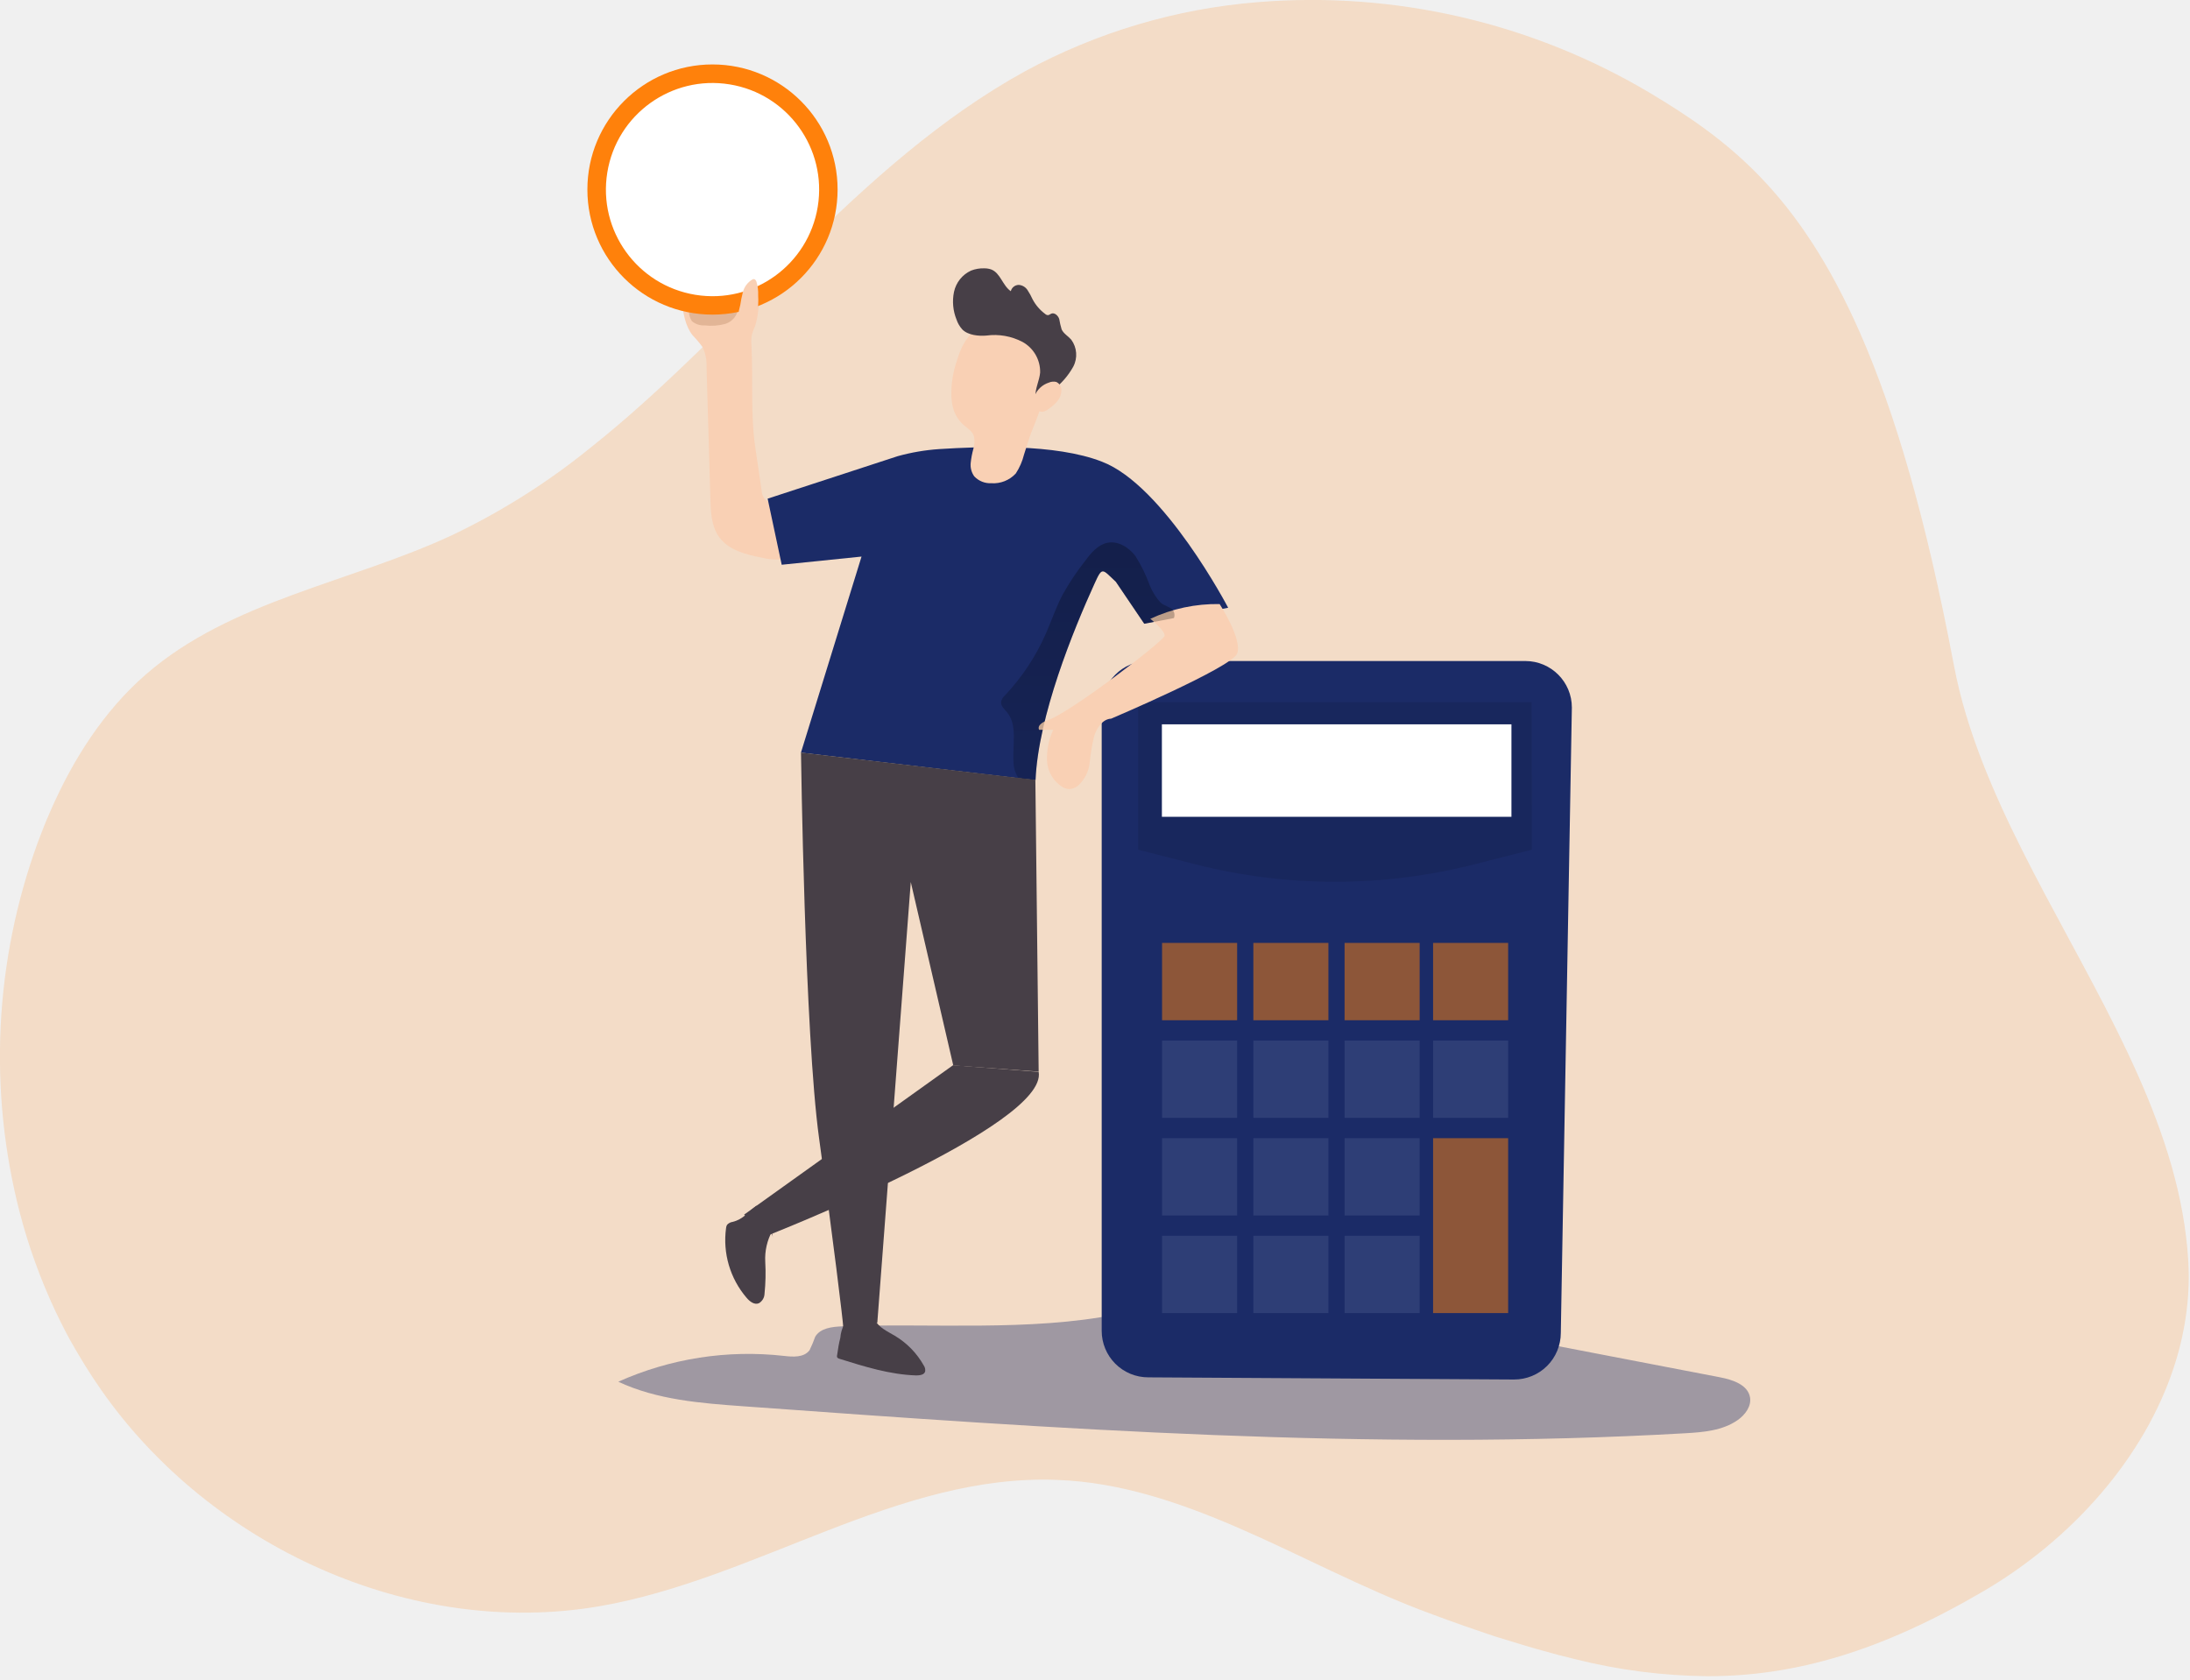
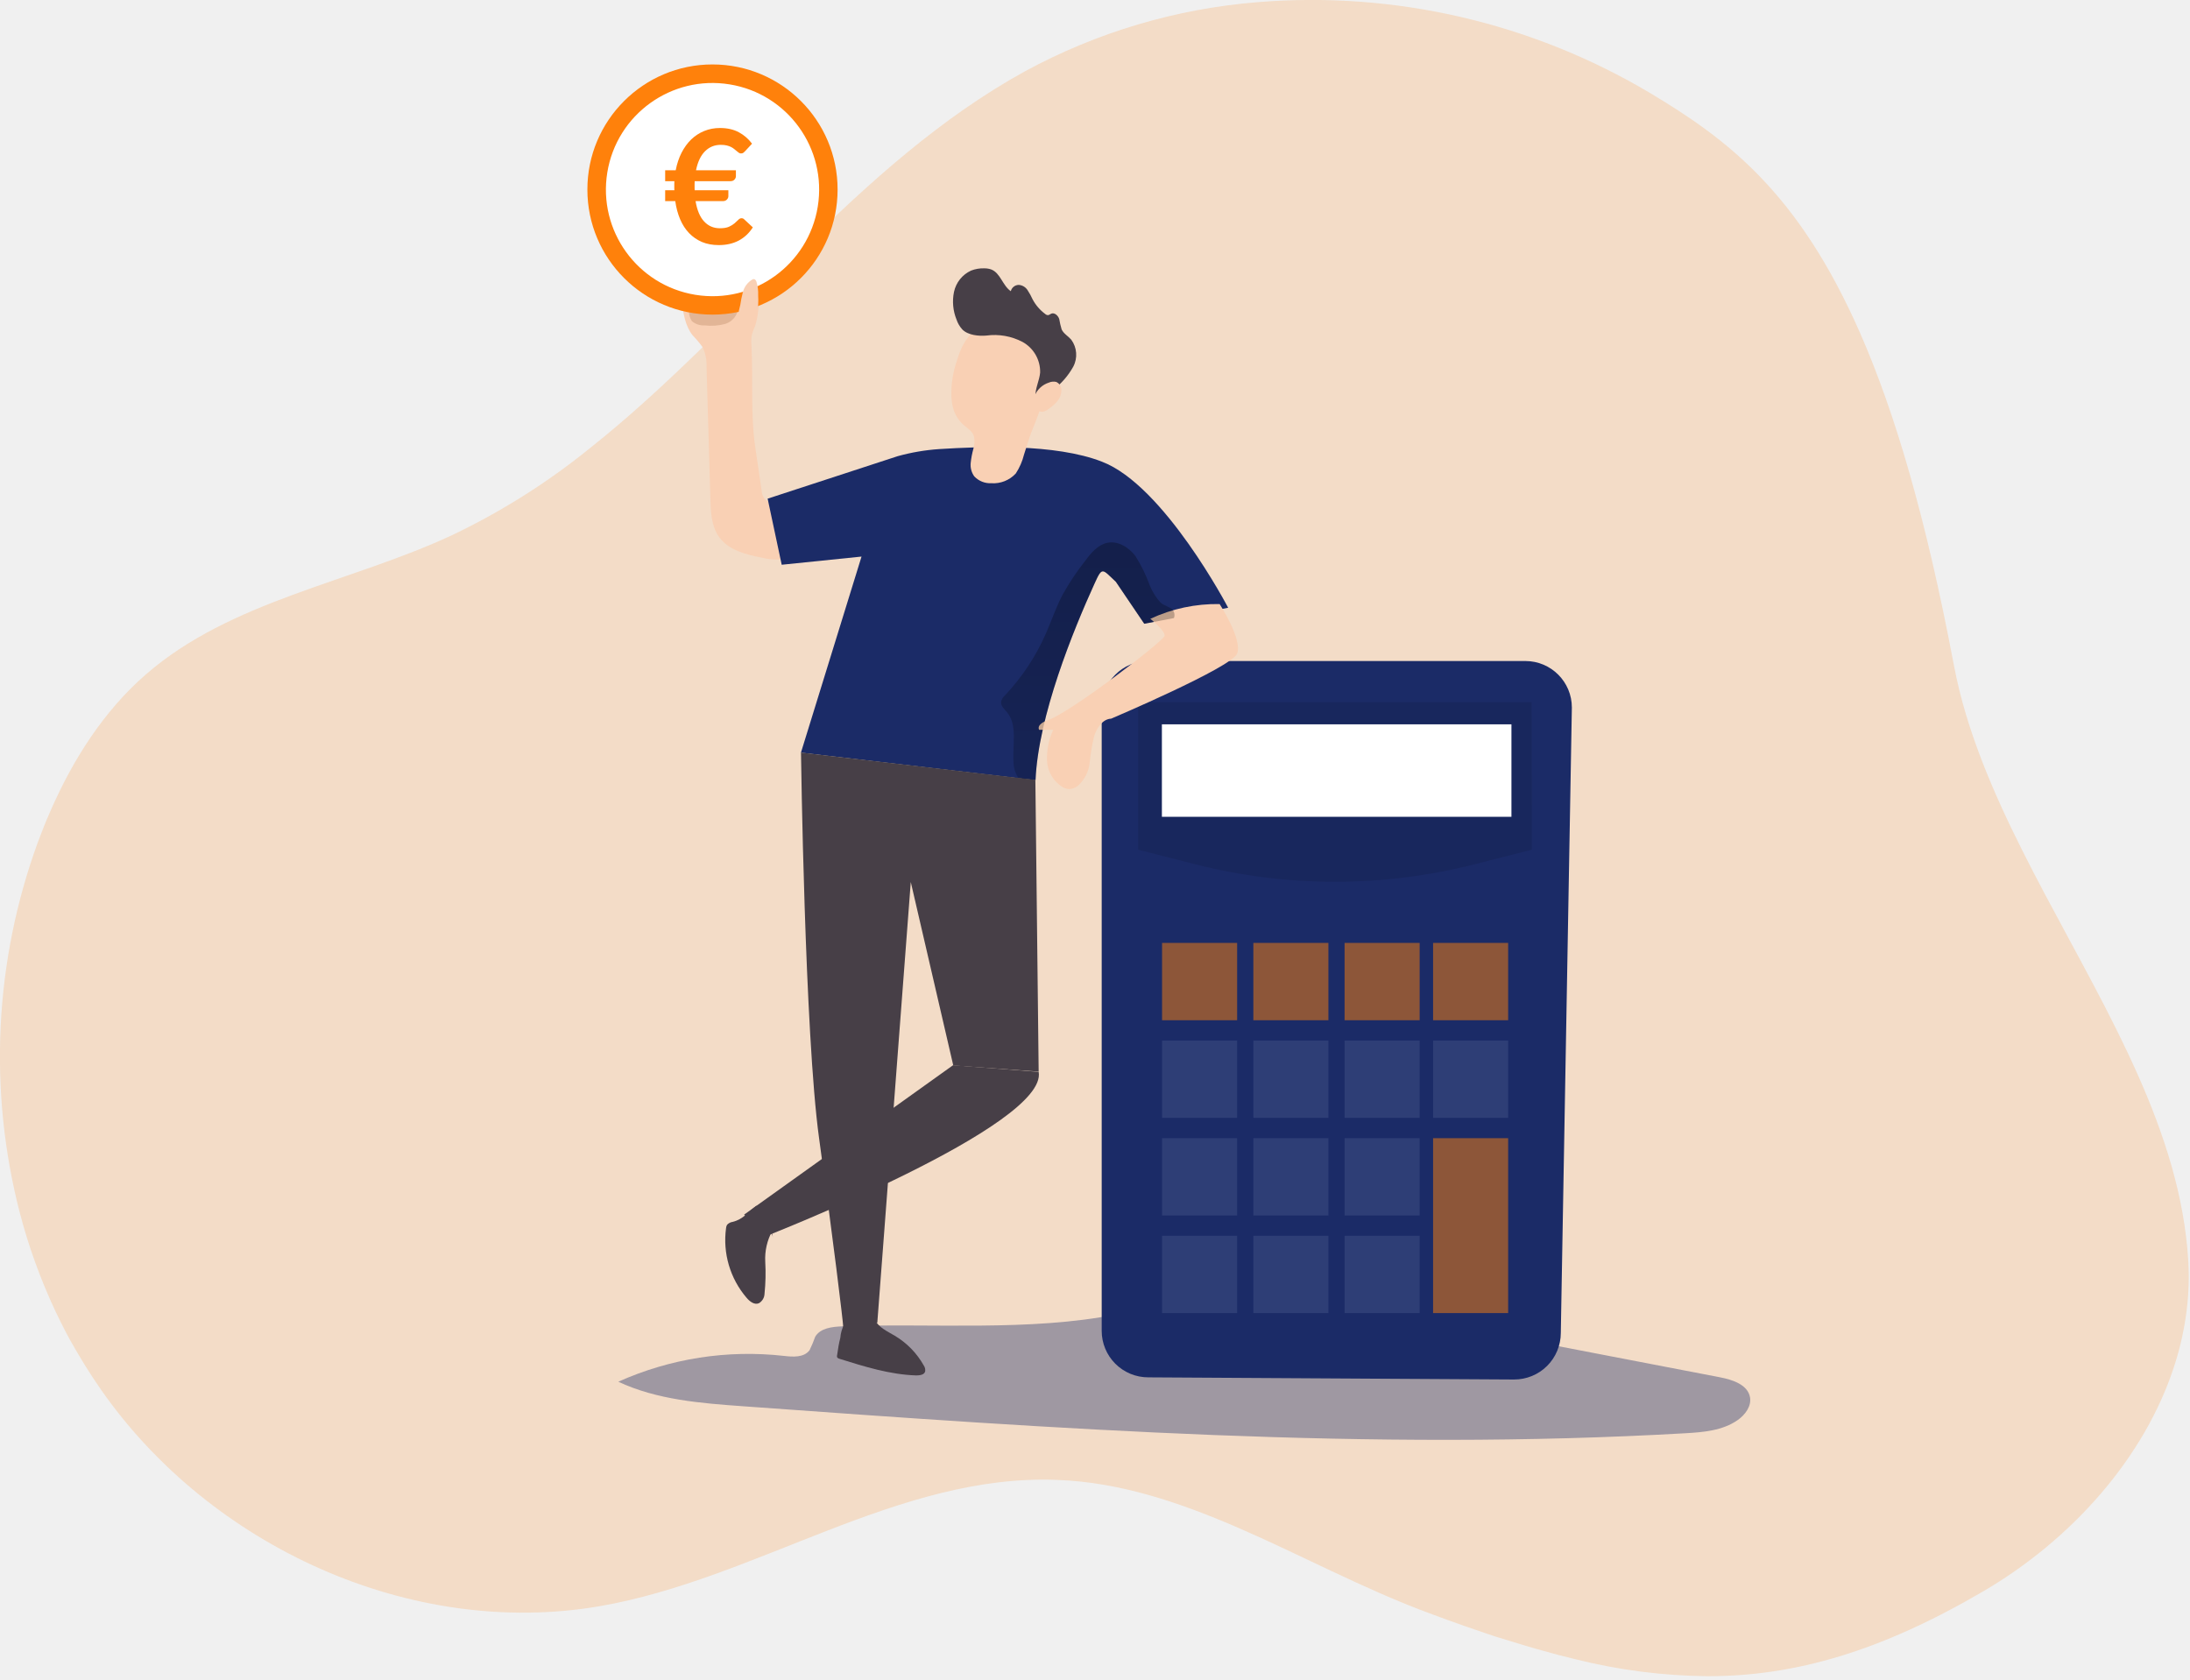
<svg xmlns="http://www.w3.org/2000/svg" width="386px" height="296px" viewBox="0 0 386 296" version="1.1">
  <defs>
    <linearGradient x1="52.429%" y1="-143.542%" x2="47.14%" y2="273.042%" id="linearGradient-1">
      <stop stop-color="#000000" offset="1%" />
      <stop stop-color="#000000" stop-opacity="0.69" offset="13%" />
      <stop stop-color="#000000" stop-opacity="0.32" offset="25%" />
      <stop stop-color="#000000" stop-opacity="0" offset="100%" />
    </linearGradient>
  </defs>
  <g id="wireframes" stroke="none" stroke-width="1" fill="none" fill-rule="evenodd">
-     <g id="HP_1440_nonconnecté" transform="translate(-824, -161)" fill-rule="nonzero">
-       <g id="calculator" transform="translate(823, 160)">
-         <path d="M386.42,231.9 C386.029,235.103 385.342,238.263 384.37,241.34 C379.11,258.05 365.91,272.56 350.47,281.56 C332.55,292.03 317.47,296.47 302.01,296.47 C294.132,296.398 286.291,295.391 278.65,293.47 C277.65,293.23 276.65,292.97 275.58,292.7 C273.01,292.02 270.38,291.27 267.69,290.43 L264.43,289.43 L262.77,288.87 C260.55,288.13 258.3,287.34 255.99,286.5 L252.5,285.21 C241.19,280.99 230.3,275.1 219.18,270.28 C208.93,265.85 198.47,262.28 187.35,261.87 C159.35,260.73 134.35,279.35 106.69,284.13 C73.48,289.84 38.13,273.63 18.85,246.03 C17.89,244.657 16.973,243.267 16.1,241.86 C15.83,241.44 15.58,241.01 15.32,240.59 C14.63,239.45 13.98,238.32 13.32,237.16 C13.03,236.64 12.75,236.11 12.48,235.58 C12.21,235.05 11.88,234.42 11.6,233.84 L11.53,233.7 C11.23,233.11 10.95,232.53 10.68,231.94 C8.108,226.431 6.039,220.701 4.5,214.82 C-1.091,193.219 0.015,170.429 7.67,149.47 C8.36,147.6 9.1,145.75 9.91,143.92 C13.85,134.9 19.26,126.37 26.69,119.9 C41.69,106.85 62.69,103.72 80.69,95.33 C89.39,91.182 97.567,86.015 105.05,79.94 C131.33,59.11 152.05,29.86 181.69,13.55 C194.358,6.677 208.324,2.531 222.69,1.38 C246.832,-0.593 270.99,4.999 291.81,17.38 C305.35,25.49 317.99,34.85 328.92,59.86 C334.97,73.68 340.48,92.29 345.35,118.09 C345.916,121.086 346.64,124.05 347.52,126.97 C354,148.55 368.25,169.05 377.69,190.21 C382.49,200.96 386.02,211.9 386.69,223.21 C386.863,226.109 386.776,229.017 386.42,231.9 Z" id="Path" fill="#FF810B" opacity="0.18" />
-         <path d="M149.44,234.8 C147.67,234.87 145.6,235.1 144.69,236.62 C144.4,237.434 144.066,238.232 143.69,239.01 C142.69,240.32 140.79,240.2 139.17,240.01 C129.208,238.887 119.127,240.458 109.98,244.56 C116.8,247.76 124.52,248.35 132.04,248.89 C187.25,252.89 242.65,256.82 297.92,253.65 C301.18,253.47 304.62,253.19 307.29,251.31 C308.6,250.39 309.72,248.88 309.45,247.31 C309.06,245.08 306.38,244.21 304.16,243.78 L237.72,231 C230.72,229.65 223.52,228.32 216.34,228.53 C209.67,228.71 204.23,231.39 197.88,232.67 C182.57,235.75 165.05,234.21 149.44,234.8 Z" id="Path" fill="#1B2B67" opacity="0.39" />
-         <path d="M267.85,244.17 L203.38,243.79 C201.203,243.79 199.116,242.925 197.578,241.385 C196.04,239.845 195.177,237.757 195.18,235.58 L195.18,125.72 C195.18,121.191 198.851,117.52 203.38,117.52 L269.85,117.52 C274.379,117.52 278.05,121.191 278.05,125.72 L276.1,235.97 C276.097,238.153 275.226,240.244 273.678,241.783 C272.13,243.322 270.033,244.181 267.85,244.17 L267.85,244.17 Z" id="Path" fill="#1B2B67" />
-         <path d="M270.99,150.78 L260.85,153.36 C244.73,157.46 227.84,157.46 211.72,153.36 L201.61,150.78 L201.61,124.78 L270.96,124.78 L270.99,150.78 Z" id="Path" fill="#020202" opacity="0.1" />
-         <rect id="Rectangle" fill="#FFFFFF" x="205.79" y="128.68" width="61.61" height="16.3" />
-         <rect id="Rectangle" fill="#FF810B" opacity="0.5" x="205.82" y="167.21" width="13.23" height="13.63" />
-         <rect id="Rectangle" fill="#FF810B" opacity="0.5" x="221.91" y="167.21" width="13.23" height="13.63" />
-         <rect id="Rectangle" fill="#FF810B" opacity="0.5" x="237.99" y="167.21" width="13.23" height="13.63" />
-         <rect id="Rectangle" fill="#DEEEFF" opacity="0.1" x="205.82" y="184.42" width="13.23" height="13.63" />
-         <rect id="Rectangle" fill="#DEEEFF" opacity="0.1" x="221.91" y="184.42" width="13.23" height="13.63" />
-         <rect id="Rectangle" fill="#DEEEFF" opacity="0.1" x="237.99" y="184.42" width="13.23" height="13.63" />
-         <rect id="Rectangle" fill="#DEEEFF" opacity="0.1" x="253.59" y="184.42" width="13.23" height="13.63" />
-         <rect id="Rectangle" fill="#FF810B" opacity="0.5" x="253.59" y="201.63" width="13.23" height="30.83" />
-         <rect id="Rectangle" fill="#DEEEFF" opacity="0.1" x="205.82" y="201.63" width="13.23" height="13.63" />
-         <rect id="Rectangle" fill="#DEEEFF" opacity="0.1" x="221.91" y="201.63" width="13.23" height="13.63" />
-         <rect id="Rectangle" fill="#DEEEFF" opacity="0.1" x="237.99" y="201.63" width="13.23" height="13.63" />
-         <rect id="Rectangle" fill="#DEEEFF" opacity="0.1" x="205.82" y="218.83" width="13.23" height="13.63" />
-         <rect id="Rectangle" fill="#DEEEFF" opacity="0.1" x="221.91" y="218.83" width="13.23" height="13.63" />
-         <rect id="Rectangle" fill="#DEEEFF" opacity="0.1" x="237.99" y="218.83" width="13.23" height="13.63" />
-         <path d="M139.08,90.04 C139.2,90.04 139.08,89.86 139,89.82 C138.418,89.714 137.83,89.644 137.24,89.61 C136.643,89.572 136.086,89.298 135.69,88.85 C135.431,88.448 135.28,87.987 135.25,87.51 L134.15,80.05 C133.25,73.99 133.76,67.95 133.45,61.83 C133.385,61.199 133.415,60.562 133.54,59.94 C133.69,59.446 133.871,58.962 134.08,58.49 C134.67,56.596 134.854,54.6 134.62,52.63 C134.677,52.108 134.484,51.589 134.1,51.23 C133.31,50.72 132.44,51.73 132.05,52.59 L131.05,54.83 C131.01,54.951 130.937,55.058 130.84,55.14 C130.65,55.23 130.43,55.23 130.24,55.14 C128.59,54.69 126.78,54.14 125.91,52.65 C125.27,51.56 125.13,49.98 123.91,49.5 C122.819,49.211 121.688,49.807 121.31,50.87 C120.99,51.91 120.938,53.015 121.16,54.08 C121.43,56.22 121.76,58.47 123.11,60.14 C123.738,60.788 124.32,61.48 124.85,62.21 C125.352,63.277 125.586,64.452 125.53,65.63 L126.21,88.97 C126.27,91.29 126.39,93.75 127.73,95.64 C129.4,97.98 132.47,98.77 135.29,99.3 C136.705,99.658 138.177,99.73 139.62,99.51 C141.085,99.254 142.286,98.206 142.74,96.79 C142.91,95.524 142.568,94.243 141.79,93.23 C141.12,92.17 139.55,91.21 139.08,90.04 Z" id="Path" fill="#F9D0B4" />
-         <path d="M128.77,58.11 C127.617,58.419 126.415,58.503 125.23,58.36 C124.416,58.412 123.613,58.155 122.98,57.64 C122.483,56.923 122.309,56.031 122.5,55.18 C122.496,55.056 122.539,54.934 122.62,54.84 C122.736,54.766 122.876,54.741 123.01,54.77 L128.64,55.26 C129.47,55.33 131.22,55.07 130.87,56.26 C130.481,57.159 129.711,57.838 128.77,58.11 Z" id="Path" fill="#E2B596" />
-         <path d="M217.47,108.13 L207.91,109.95 L202.68,110.95 L197.68,103.56 C195.26,101.29 195.3,100.82 193.93,103.84 C190.17,112.1 184,127.21 183.52,138.52 L180.52,138.18 L142.17,133.67 L152.85,99.11 L138.78,100.55 L136.3,88.9 L159.23,81.41 C161.628,80.745 164.087,80.326 166.57,80.16 C173.87,79.7 186.98,79.16 195.22,82.38 C206.19,86.56 217.47,108.13 217.47,108.13 Z" id="Path" fill="#1B2B67" />
-         <path d="M215.97,107.48 C215.97,107.48 220.06,113.78 219.04,116.23 C218.02,118.68 196.85,127.68 196.85,127.68 C195.35,127.74 194.32,129.31 193.85,130.75 C193.484,132.28 193.224,133.834 193.07,135.4 C192.914,136.981 192.172,138.447 190.99,139.51 C190.544,139.883 189.981,140.088 189.4,140.09 C189.01,140.058 188.631,139.942 188.29,139.75 C186.67,138.746 185.643,137.013 185.54,135.11 C185.47,133.23 185.844,131.359 186.63,129.65 L184.15,129.65 C183.75,128.81 184.95,128.18 185.82,127.89 C189.57,126.64 206.15,113.99 206.27,113.08 C206.39,112.17 203.75,110.08 203.75,110.08 C207.573,108.295 211.752,107.406 215.97,107.48 L215.97,107.48 Z" id="Path" fill="#F9D0B4" />
-         <path d="M168.68,70.39 C168.667,71.317 168.791,72.24 169.05,73.13 C169.369,74.138 169.936,75.049 170.7,75.78 C171.45,76.5 172.47,76.96 172.7,78.07 C172.797,78.759 172.749,79.461 172.56,80.13 C172.334,80.939 172.177,81.765 172.09,82.6 C172.003,83.44 172.227,84.284 172.72,84.97 C173.495,85.793 174.591,86.235 175.72,86.18 C177.346,86.292 178.936,85.659 180.04,84.46 C180.707,83.439 181.197,82.313 181.49,81.13 C181.95,79.79 182.31,78.42 182.81,77.13 C183.873,74.571 184.797,71.958 185.58,69.3 C186.424,66.52 186.347,63.542 185.36,60.81 C184.36,58.55 181.23,57.47 178.93,57.43 C176.455,57.427 174.06,58.302 172.17,59.9 C170.73,61.17 169.98,63.47 169.45,65.23 C168.937,66.902 168.678,68.641 168.68,70.39 Z" id="Path" fill="#F9D0B4" />
-         <path d="M170.6,59.06 C170.153,58.565 169.812,57.983 169.6,57.35 C168.965,55.795 168.808,54.085 169.15,52.44 C169.506,50.791 170.617,49.405 172.15,48.7 C172.895,48.408 173.691,48.272 174.49,48.3 C174.905,48.296 175.318,48.364 175.71,48.5 C177.33,49.12 177.71,51.34 179.16,52.33 C179.318,51.688 179.889,51.232 180.55,51.22 C181.187,51.26 181.767,51.602 182.11,52.14 C182.455,52.661 182.756,53.209 183.01,53.78 C183.55,54.791 184.309,55.668 185.23,56.35 C185.357,56.471 185.524,56.542 185.7,56.55 C185.91,56.55 186.08,56.38 186.28,56.29 C186.87,56.05 187.49,56.62 187.69,57.22 C187.797,57.845 187.94,58.462 188.12,59.07 C188.47,59.82 189.27,60.25 189.81,60.87 C190.833,62.256 190.973,64.106 190.17,65.63 C189.349,67.105 188.253,68.409 186.94,69.47 C186.652,69.075 186.102,68.982 185.7,69.26 C185.313,69.535 184.975,69.873 184.7,70.26 C184.424,70.653 183.98,70.894 183.5,70.91 C183.44,69.47 184.2,68.11 184.33,66.67 C184.383,64.431 183.183,62.348 181.22,61.27 C179.268,60.246 177.045,59.854 174.86,60.15 C173.56,60.27 171.61,60.11 170.6,59.06 Z" id="Path" fill="#473F47" />
-         <path d="M185.85,68.45 C186.261,68.265 186.721,68.219 187.16,68.32 C187.743,68.581 188.107,69.172 188.08,69.81 C188.067,70.501 187.82,71.167 187.38,71.7 C186.937,72.226 186.422,72.687 185.85,73.07 C185.541,73.332 185.169,73.508 184.77,73.58 C184.095,73.621 183.473,73.215 183.24,72.58 C183.04,71.935 183.105,71.237 183.42,70.64 C183.881,69.597 184.765,68.8 185.85,68.45 Z" id="Path" fill="#F9D0B4" />
-         <circle id="Oval" fill="#FF810B" cx="126.58" cy="34.41" r="22.05" />
-         <circle id="Oval" fill="#FFFFFF" transform="translate(126.5866, 34.42052) rotate(-80.78) translate(-126.5866, -34.42052) " cx="126.587" cy="34.421" r="18.79" />
-         <path d="M131.91,52.61 C132.131,51.619 132.754,50.764 133.63,50.25 C133.766,50.185 133.924,50.185 134.06,50.25 C134.181,50.359 134.274,50.497 134.33,50.65 C134.565,51.431 134.667,52.245 134.63,53.06 C134.665,53.613 134.665,54.167 134.63,54.72 C134.58,55.855 134.007,56.903 133.08,57.56 C132.58,57.83 131.08,57.93 131.08,56.75 C131.161,56.074 131.294,55.405 131.48,54.75 C131.582,54.029 131.725,53.314 131.91,52.61 Z" id="Path" fill="#F9D0B4" />
-         <path d="M142.18,133.66 C142.18,133.66 142.83,183.27 145.37,201.66 C147.86,219.59 149.56,233.66 149.63,234.94 L155.63,234.17 L161.53,156.48 L169.02,188.81 L184.07,189.9 L183.49,138.47 L142.18,133.66 Z" id="Path" fill="#473F47" />
-         <path d="M136.18,218.83 C136.18,218.83 185.78,199.4 184.07,189.94 L168.98,188.77 L132.15,215.11 L136.18,218.83 Z" id="Path" fill="#473F47" />
-         <path d="M148.56,239.8 C148.5,239.954 148.5,240.126 148.56,240.28 C148.664,240.406 148.809,240.491 148.97,240.52 C153.38,241.9 157.85,243.3 162.47,243.45 C163.1,243.45 163.88,243.36 164.06,242.77 C164.124,242.396 164.038,242.011 163.82,241.7 C162.608,239.537 160.849,237.73 158.72,236.46 C157.42,235.68 155.89,235.03 155.21,233.67 C154.225,233.91 153.221,234.067 152.21,234.14 C151.53,234.14 150.32,233.9 149.81,234.43 C149.408,235.171 149.17,235.989 149.11,236.83 C148.85,237.81 148.7,238.81 148.56,239.8 Z" id="Path" fill="#473F47" />
-         <path d="M137.28,219.12 C137.098,218.766 137.042,218.36 137.12,217.97 C136.207,219.636 135.777,221.523 135.88,223.42 C135.987,225.304 135.943,227.193 135.75,229.07 C135.725,229.759 135.347,230.386 134.75,230.73 C133.96,231.06 133.12,230.41 132.56,229.73 C129.678,226.346 128.373,221.895 128.97,217.49 C128.983,217.282 129.044,217.08 129.15,216.9 C129.412,216.615 129.766,216.431 130.15,216.38 C132.05,215.9 132.87,214.63 134.31,213.53 C135.65,214.9 136.42,217.43 137.28,219.12 Z" id="Path" fill="#473F47" />
-         <path d="M207.91,109.95 L202.68,110.95 L197.68,103.56 C195.26,101.29 195.3,100.82 193.93,103.84 C190.17,112.1 184,127.21 183.52,138.52 L180.52,138.18 C179.969,137.366 179.664,136.412 179.64,135.43 C179.41,132.36 180.43,128.85 178.45,126.5 C177.99,125.96 177.35,125.4 177.45,124.69 C177.555,124.253 177.797,123.861 178.14,123.57 C181.142,120.38 183.577,116.7 185.34,112.69 C186.34,110.42 187.12,108.05 188.28,105.85 C189.451,103.746 190.788,101.74 192.28,99.85 C193.28,98.5 194.48,97.05 196.13,96.69 C198.02,96.27 199.96,97.47 201.13,99.02 C202.161,100.664 203.013,102.414 203.67,104.24 C204.113,105.319 204.739,106.314 205.52,107.18 C206.07,107.75 207.25,107.97 207.67,108.49 C208.009,108.897 208.101,109.456 207.91,109.95 L207.91,109.95 Z" id="Path" fill="url(#linearGradient-1)" />
-         <rect id="Rectangle" fill="#FF810B" opacity="0.5" x="253.59" y="167.21" width="13.23" height="13.63" />
+     <g id="HP_1440_nonconnecté" transform="translate(-824, -161)">
+       <g id="Group-3" transform="translate(823, 160)">
+         <g id="calculator" fill-rule="nonzero">
+           <path d="M386.42,231.9 C386.029,235.103 385.342,238.263 384.37,241.34 C379.11,258.05 365.91,272.56 350.47,281.56 C332.55,292.03 317.47,296.47 302.01,296.47 C294.132,296.398 286.291,295.391 278.65,293.47 C277.65,293.23 276.65,292.97 275.58,292.7 C273.01,292.02 270.38,291.27 267.69,290.43 L264.43,289.43 L262.77,288.87 C260.55,288.13 258.3,287.34 255.99,286.5 L252.5,285.21 C241.19,280.99 230.3,275.1 219.18,270.28 C208.93,265.85 198.47,262.28 187.35,261.87 C159.35,260.73 134.35,279.35 106.69,284.13 C73.48,289.84 38.13,273.63 18.85,246.03 C17.89,244.657 16.973,243.267 16.1,241.86 C15.83,241.44 15.58,241.01 15.32,240.59 C14.63,239.45 13.98,238.32 13.32,237.16 C13.03,236.64 12.75,236.11 12.48,235.58 C12.21,235.05 11.88,234.42 11.6,233.84 L11.53,233.7 C11.23,233.11 10.95,232.53 10.68,231.94 C8.108,226.431 6.039,220.701 4.5,214.82 C-1.091,193.219 0.015,170.429 7.67,149.47 C8.36,147.6 9.1,145.75 9.91,143.92 C13.85,134.9 19.26,126.37 26.69,119.9 C41.69,106.85 62.69,103.72 80.69,95.33 C89.39,91.182 97.567,86.015 105.05,79.94 C131.33,59.11 152.05,29.86 181.69,13.55 C194.358,6.677 208.324,2.531 222.69,1.38 C246.832,-0.593 270.99,4.999 291.81,17.38 C305.35,25.49 317.99,34.85 328.92,59.86 C334.97,73.68 340.48,92.29 345.35,118.09 C345.916,121.086 346.64,124.05 347.52,126.97 C354,148.55 368.25,169.05 377.69,190.21 C382.49,200.96 386.02,211.9 386.69,223.21 C386.863,226.109 386.776,229.017 386.42,231.9 Z" id="Path" fill="#FF810B" opacity="0.18" />
+           <path d="M149.44,234.8 C147.67,234.87 145.6,235.1 144.69,236.62 C144.4,237.434 144.066,238.232 143.69,239.01 C142.69,240.32 140.79,240.2 139.17,240.01 C129.208,238.887 119.127,240.458 109.98,244.56 C116.8,247.76 124.52,248.35 132.04,248.89 C187.25,252.89 242.65,256.82 297.92,253.65 C301.18,253.47 304.62,253.19 307.29,251.31 C308.6,250.39 309.72,248.88 309.45,247.31 C309.06,245.08 306.38,244.21 304.16,243.78 L237.72,231 C230.72,229.65 223.52,228.32 216.34,228.53 C209.67,228.71 204.23,231.39 197.88,232.67 C182.57,235.75 165.05,234.21 149.44,234.8 Z" id="Path" fill="#1B2B67" opacity="0.39" />
+           <path d="M267.85,244.17 L203.38,243.79 C201.203,243.79 199.116,242.925 197.578,241.385 C196.04,239.845 195.177,237.757 195.18,235.58 L195.18,125.72 C195.18,121.191 198.851,117.52 203.38,117.52 L269.85,117.52 C274.379,117.52 278.05,121.191 278.05,125.72 L276.1,235.97 C276.097,238.153 275.226,240.244 273.678,241.783 C272.13,243.322 270.033,244.181 267.85,244.17 L267.85,244.17 Z" id="Path" fill="#1B2B67" />
+           <path d="M270.99,150.78 L260.85,153.36 C244.73,157.46 227.84,157.46 211.72,153.36 L201.61,150.78 L201.61,124.78 L270.96,124.78 L270.99,150.78 Z" id="Path" fill="#020202" opacity="0.1" />
+           <rect id="Rectangle" fill="#FFFFFF" x="205.79" y="128.68" width="61.61" height="16.3" />
+           <rect id="Rectangle" fill="#FF810B" opacity="0.5" x="205.82" y="167.21" width="13.23" height="13.63" />
+           <rect id="Rectangle" fill="#FF810B" opacity="0.5" x="221.91" y="167.21" width="13.23" height="13.63" />
+           <rect id="Rectangle" fill="#FF810B" opacity="0.5" x="237.99" y="167.21" width="13.23" height="13.63" />
+           <rect id="Rectangle" fill="#DEEEFF" opacity="0.1" x="205.82" y="184.42" width="13.23" height="13.63" />
+           <rect id="Rectangle" fill="#DEEEFF" opacity="0.1" x="221.91" y="184.42" width="13.23" height="13.63" />
+           <rect id="Rectangle" fill="#DEEEFF" opacity="0.1" x="237.99" y="184.42" width="13.23" height="13.63" />
+           <rect id="Rectangle" fill="#DEEEFF" opacity="0.1" x="253.59" y="184.42" width="13.23" height="13.63" />
+           <rect id="Rectangle" fill="#FF810B" opacity="0.5" x="253.59" y="201.63" width="13.23" height="30.83" />
+           <rect id="Rectangle" fill="#DEEEFF" opacity="0.1" x="205.82" y="201.63" width="13.23" height="13.63" />
+           <rect id="Rectangle" fill="#DEEEFF" opacity="0.1" x="221.91" y="201.63" width="13.23" height="13.63" />
+           <rect id="Rectangle" fill="#DEEEFF" opacity="0.1" x="237.99" y="201.63" width="13.23" height="13.63" />
+           <rect id="Rectangle" fill="#DEEEFF" opacity="0.1" x="205.82" y="218.83" width="13.23" height="13.63" />
+           <rect id="Rectangle" fill="#DEEEFF" opacity="0.1" x="221.91" y="218.83" width="13.23" height="13.63" />
+           <rect id="Rectangle" fill="#DEEEFF" opacity="0.1" x="237.99" y="218.83" width="13.23" height="13.63" />
+           <path d="M139.08,90.04 C139.2,90.04 139.08,89.86 139,89.82 C138.418,89.714 137.83,89.644 137.24,89.61 C136.643,89.572 136.086,89.298 135.69,88.85 C135.431,88.448 135.28,87.987 135.25,87.51 L134.15,80.05 C133.25,73.99 133.76,67.95 133.45,61.83 C133.385,61.199 133.415,60.562 133.54,59.94 C133.69,59.446 133.871,58.962 134.08,58.49 C134.67,56.596 134.854,54.6 134.62,52.63 C134.677,52.108 134.484,51.589 134.1,51.23 C133.31,50.72 132.44,51.73 132.05,52.59 L131.05,54.83 C131.01,54.951 130.937,55.058 130.84,55.14 C130.65,55.23 130.43,55.23 130.24,55.14 C128.59,54.69 126.78,54.14 125.91,52.65 C125.27,51.56 125.13,49.98 123.91,49.5 C122.819,49.211 121.688,49.807 121.31,50.87 C120.99,51.91 120.938,53.015 121.16,54.08 C121.43,56.22 121.76,58.47 123.11,60.14 C123.738,60.788 124.32,61.48 124.85,62.21 C125.352,63.277 125.586,64.452 125.53,65.63 L126.21,88.97 C126.27,91.29 126.39,93.75 127.73,95.64 C129.4,97.98 132.47,98.77 135.29,99.3 C136.705,99.658 138.177,99.73 139.62,99.51 C141.085,99.254 142.286,98.206 142.74,96.79 C142.91,95.524 142.568,94.243 141.79,93.23 C141.12,92.17 139.55,91.21 139.08,90.04 Z" id="Path" fill="#F9D0B4" />
+           <path d="M128.77,58.11 C127.617,58.419 126.415,58.503 125.23,58.36 C124.416,58.412 123.613,58.155 122.98,57.64 C122.483,56.923 122.309,56.031 122.5,55.18 C122.496,55.056 122.539,54.934 122.62,54.84 C122.736,54.766 122.876,54.741 123.01,54.77 L128.64,55.26 C129.47,55.33 131.22,55.07 130.87,56.26 C130.481,57.159 129.711,57.838 128.77,58.11 Z" id="Path" fill="#E2B596" />
+           <path d="M217.47,108.13 L207.91,109.95 L202.68,110.95 L197.68,103.56 C195.26,101.29 195.3,100.82 193.93,103.84 C190.17,112.1 184,127.21 183.52,138.52 L180.52,138.18 L142.17,133.67 L152.85,99.11 L138.78,100.55 L136.3,88.9 L159.23,81.41 C161.628,80.745 164.087,80.326 166.57,80.16 C173.87,79.7 186.98,79.16 195.22,82.38 C206.19,86.56 217.47,108.13 217.47,108.13 Z" id="Path" fill="#1B2B67" />
+           <path d="M215.97,107.48 C215.97,107.48 220.06,113.78 219.04,116.23 C218.02,118.68 196.85,127.68 196.85,127.68 C195.35,127.74 194.32,129.31 193.85,130.75 C193.484,132.28 193.224,133.834 193.07,135.4 C192.914,136.981 192.172,138.447 190.99,139.51 C190.544,139.883 189.981,140.088 189.4,140.09 C189.01,140.058 188.631,139.942 188.29,139.75 C186.67,138.746 185.643,137.013 185.54,135.11 C185.47,133.23 185.844,131.359 186.63,129.65 L184.15,129.65 C183.75,128.81 184.95,128.18 185.82,127.89 C189.57,126.64 206.15,113.99 206.27,113.08 C206.39,112.17 203.75,110.08 203.75,110.08 C207.573,108.295 211.752,107.406 215.97,107.48 L215.97,107.48 Z" id="Path" fill="#F9D0B4" />
+           <path d="M168.68,70.39 C168.667,71.317 168.791,72.24 169.05,73.13 C169.369,74.138 169.936,75.049 170.7,75.78 C171.45,76.5 172.47,76.96 172.7,78.07 C172.797,78.759 172.749,79.461 172.56,80.13 C172.334,80.939 172.177,81.765 172.09,82.6 C172.003,83.44 172.227,84.284 172.72,84.97 C173.495,85.793 174.591,86.235 175.72,86.18 C177.346,86.292 178.936,85.659 180.04,84.46 C180.707,83.439 181.197,82.313 181.49,81.13 C181.95,79.79 182.31,78.42 182.81,77.13 C183.873,74.571 184.797,71.958 185.58,69.3 C186.424,66.52 186.347,63.542 185.36,60.81 C184.36,58.55 181.23,57.47 178.93,57.43 C176.455,57.427 174.06,58.302 172.17,59.9 C170.73,61.17 169.98,63.47 169.45,65.23 C168.937,66.902 168.678,68.641 168.68,70.39 Z" id="Path" fill="#F9D0B4" />
+           <path d="M170.6,59.06 C170.153,58.565 169.812,57.983 169.6,57.35 C168.965,55.795 168.808,54.085 169.15,52.44 C169.506,50.791 170.617,49.405 172.15,48.7 C172.895,48.408 173.691,48.272 174.49,48.3 C174.905,48.296 175.318,48.364 175.71,48.5 C177.33,49.12 177.71,51.34 179.16,52.33 C179.318,51.688 179.889,51.232 180.55,51.22 C181.187,51.26 181.767,51.602 182.11,52.14 C182.455,52.661 182.756,53.209 183.01,53.78 C183.55,54.791 184.309,55.668 185.23,56.35 C185.357,56.471 185.524,56.542 185.7,56.55 C185.91,56.55 186.08,56.38 186.28,56.29 C186.87,56.05 187.49,56.62 187.69,57.22 C187.797,57.845 187.94,58.462 188.12,59.07 C188.47,59.82 189.27,60.25 189.81,60.87 C190.833,62.256 190.973,64.106 190.17,65.63 C189.349,67.105 188.253,68.409 186.94,69.47 C186.652,69.075 186.102,68.982 185.7,69.26 C185.313,69.535 184.975,69.873 184.7,70.26 C184.424,70.653 183.98,70.894 183.5,70.91 C183.44,69.47 184.2,68.11 184.33,66.67 C184.383,64.431 183.183,62.348 181.22,61.27 C179.268,60.246 177.045,59.854 174.86,60.15 C173.56,60.27 171.61,60.11 170.6,59.06 Z" id="Path" fill="#473F47" />
+           <path d="M185.85,68.45 C186.261,68.265 186.721,68.219 187.16,68.32 C187.743,68.581 188.107,69.172 188.08,69.81 C188.067,70.501 187.82,71.167 187.38,71.7 C186.937,72.226 186.422,72.687 185.85,73.07 C185.541,73.332 185.169,73.508 184.77,73.58 C184.095,73.621 183.473,73.215 183.24,72.58 C183.04,71.935 183.105,71.237 183.42,70.64 C183.881,69.597 184.765,68.8 185.85,68.45 Z" id="Path" fill="#F9D0B4" />
+           <circle id="Oval" fill="#FF810B" cx="126.58" cy="34.41" r="22.05" />
+           <circle id="Oval" fill="#FFFFFF" transform="translate(126.5866, 34.42052) rotate(-80.78) translate(-126.5866, -34.42052) " cx="126.587" cy="34.421" r="18.79" />
+           <path d="M131.91,52.61 C132.131,51.619 132.754,50.764 133.63,50.25 C133.766,50.185 133.924,50.185 134.06,50.25 C134.181,50.359 134.274,50.497 134.33,50.65 C134.565,51.431 134.667,52.245 134.63,53.06 C134.665,53.613 134.665,54.167 134.63,54.72 C134.58,55.855 134.007,56.903 133.08,57.56 C132.58,57.83 131.08,57.93 131.08,56.75 C131.161,56.074 131.294,55.405 131.48,54.75 C131.582,54.029 131.725,53.314 131.91,52.61 Z" id="Path" fill="#F9D0B4" />
+           <path d="M142.18,133.66 C142.18,133.66 142.83,183.27 145.37,201.66 C147.86,219.59 149.56,233.66 149.63,234.94 L155.63,234.17 L161.53,156.48 L169.02,188.81 L184.07,189.9 L183.49,138.47 L142.18,133.66 Z" id="Path" fill="#473F47" />
+           <path d="M136.18,218.83 C136.18,218.83 185.78,199.4 184.07,189.94 L168.98,188.77 L132.15,215.11 L136.18,218.83 Z" id="Path" fill="#473F47" />
+           <path d="M148.56,239.8 C148.5,239.954 148.5,240.126 148.56,240.28 C148.664,240.406 148.809,240.491 148.97,240.52 C153.38,241.9 157.85,243.3 162.47,243.45 C163.1,243.45 163.88,243.36 164.06,242.77 C164.124,242.396 164.038,242.011 163.82,241.7 C162.608,239.537 160.849,237.73 158.72,236.46 C157.42,235.68 155.89,235.03 155.21,233.67 C154.225,233.91 153.221,234.067 152.21,234.14 C151.53,234.14 150.32,233.9 149.81,234.43 C149.408,235.171 149.17,235.989 149.11,236.83 C148.85,237.81 148.7,238.81 148.56,239.8 Z" id="Path" fill="#473F47" />
+           <path d="M137.28,219.12 C137.098,218.766 137.042,218.36 137.12,217.97 C136.207,219.636 135.777,221.523 135.88,223.42 C135.987,225.304 135.943,227.193 135.75,229.07 C135.725,229.759 135.347,230.386 134.75,230.73 C133.96,231.06 133.12,230.41 132.56,229.73 C129.678,226.346 128.373,221.895 128.97,217.49 C128.983,217.282 129.044,217.08 129.15,216.9 C129.412,216.615 129.766,216.431 130.15,216.38 C132.05,215.9 132.87,214.63 134.31,213.53 C135.65,214.9 136.42,217.43 137.28,219.12 Z" id="Path" fill="#473F47" />
+           <path d="M207.91,109.95 L202.68,110.95 L197.68,103.56 C195.26,101.29 195.3,100.82 193.93,103.84 C190.17,112.1 184,127.21 183.52,138.52 L180.52,138.18 C179.969,137.366 179.664,136.412 179.64,135.43 C179.41,132.36 180.43,128.85 178.45,126.5 C177.99,125.96 177.35,125.4 177.45,124.69 C177.555,124.253 177.797,123.861 178.14,123.57 C181.142,120.38 183.577,116.7 185.34,112.69 C186.34,110.42 187.12,108.05 188.28,105.85 C189.451,103.746 190.788,101.74 192.28,99.85 C193.28,98.5 194.48,97.05 196.13,96.69 C198.02,96.27 199.96,97.47 201.13,99.02 C202.161,100.664 203.013,102.414 203.67,104.24 C204.113,105.319 204.739,106.314 205.52,107.18 C206.07,107.75 207.25,107.97 207.67,108.49 C208.009,108.897 208.101,109.456 207.91,109.95 L207.91,109.95 Z" id="Path" fill="url(#linearGradient-1)" />
+           <rect id="Rectangle" fill="#FF810B" opacity="0.5" x="253.59" y="167.21" width="13.23" height="13.63" />
+         </g>
+         <text id="€" font-family="Lato-Black, Lato" font-size="28" font-weight="700" fill="#FF810B">
+           <tspan x="117.88" y="44">€</tspan>
+         </text>
      </g>
    </g>
  </g>
</svg>
